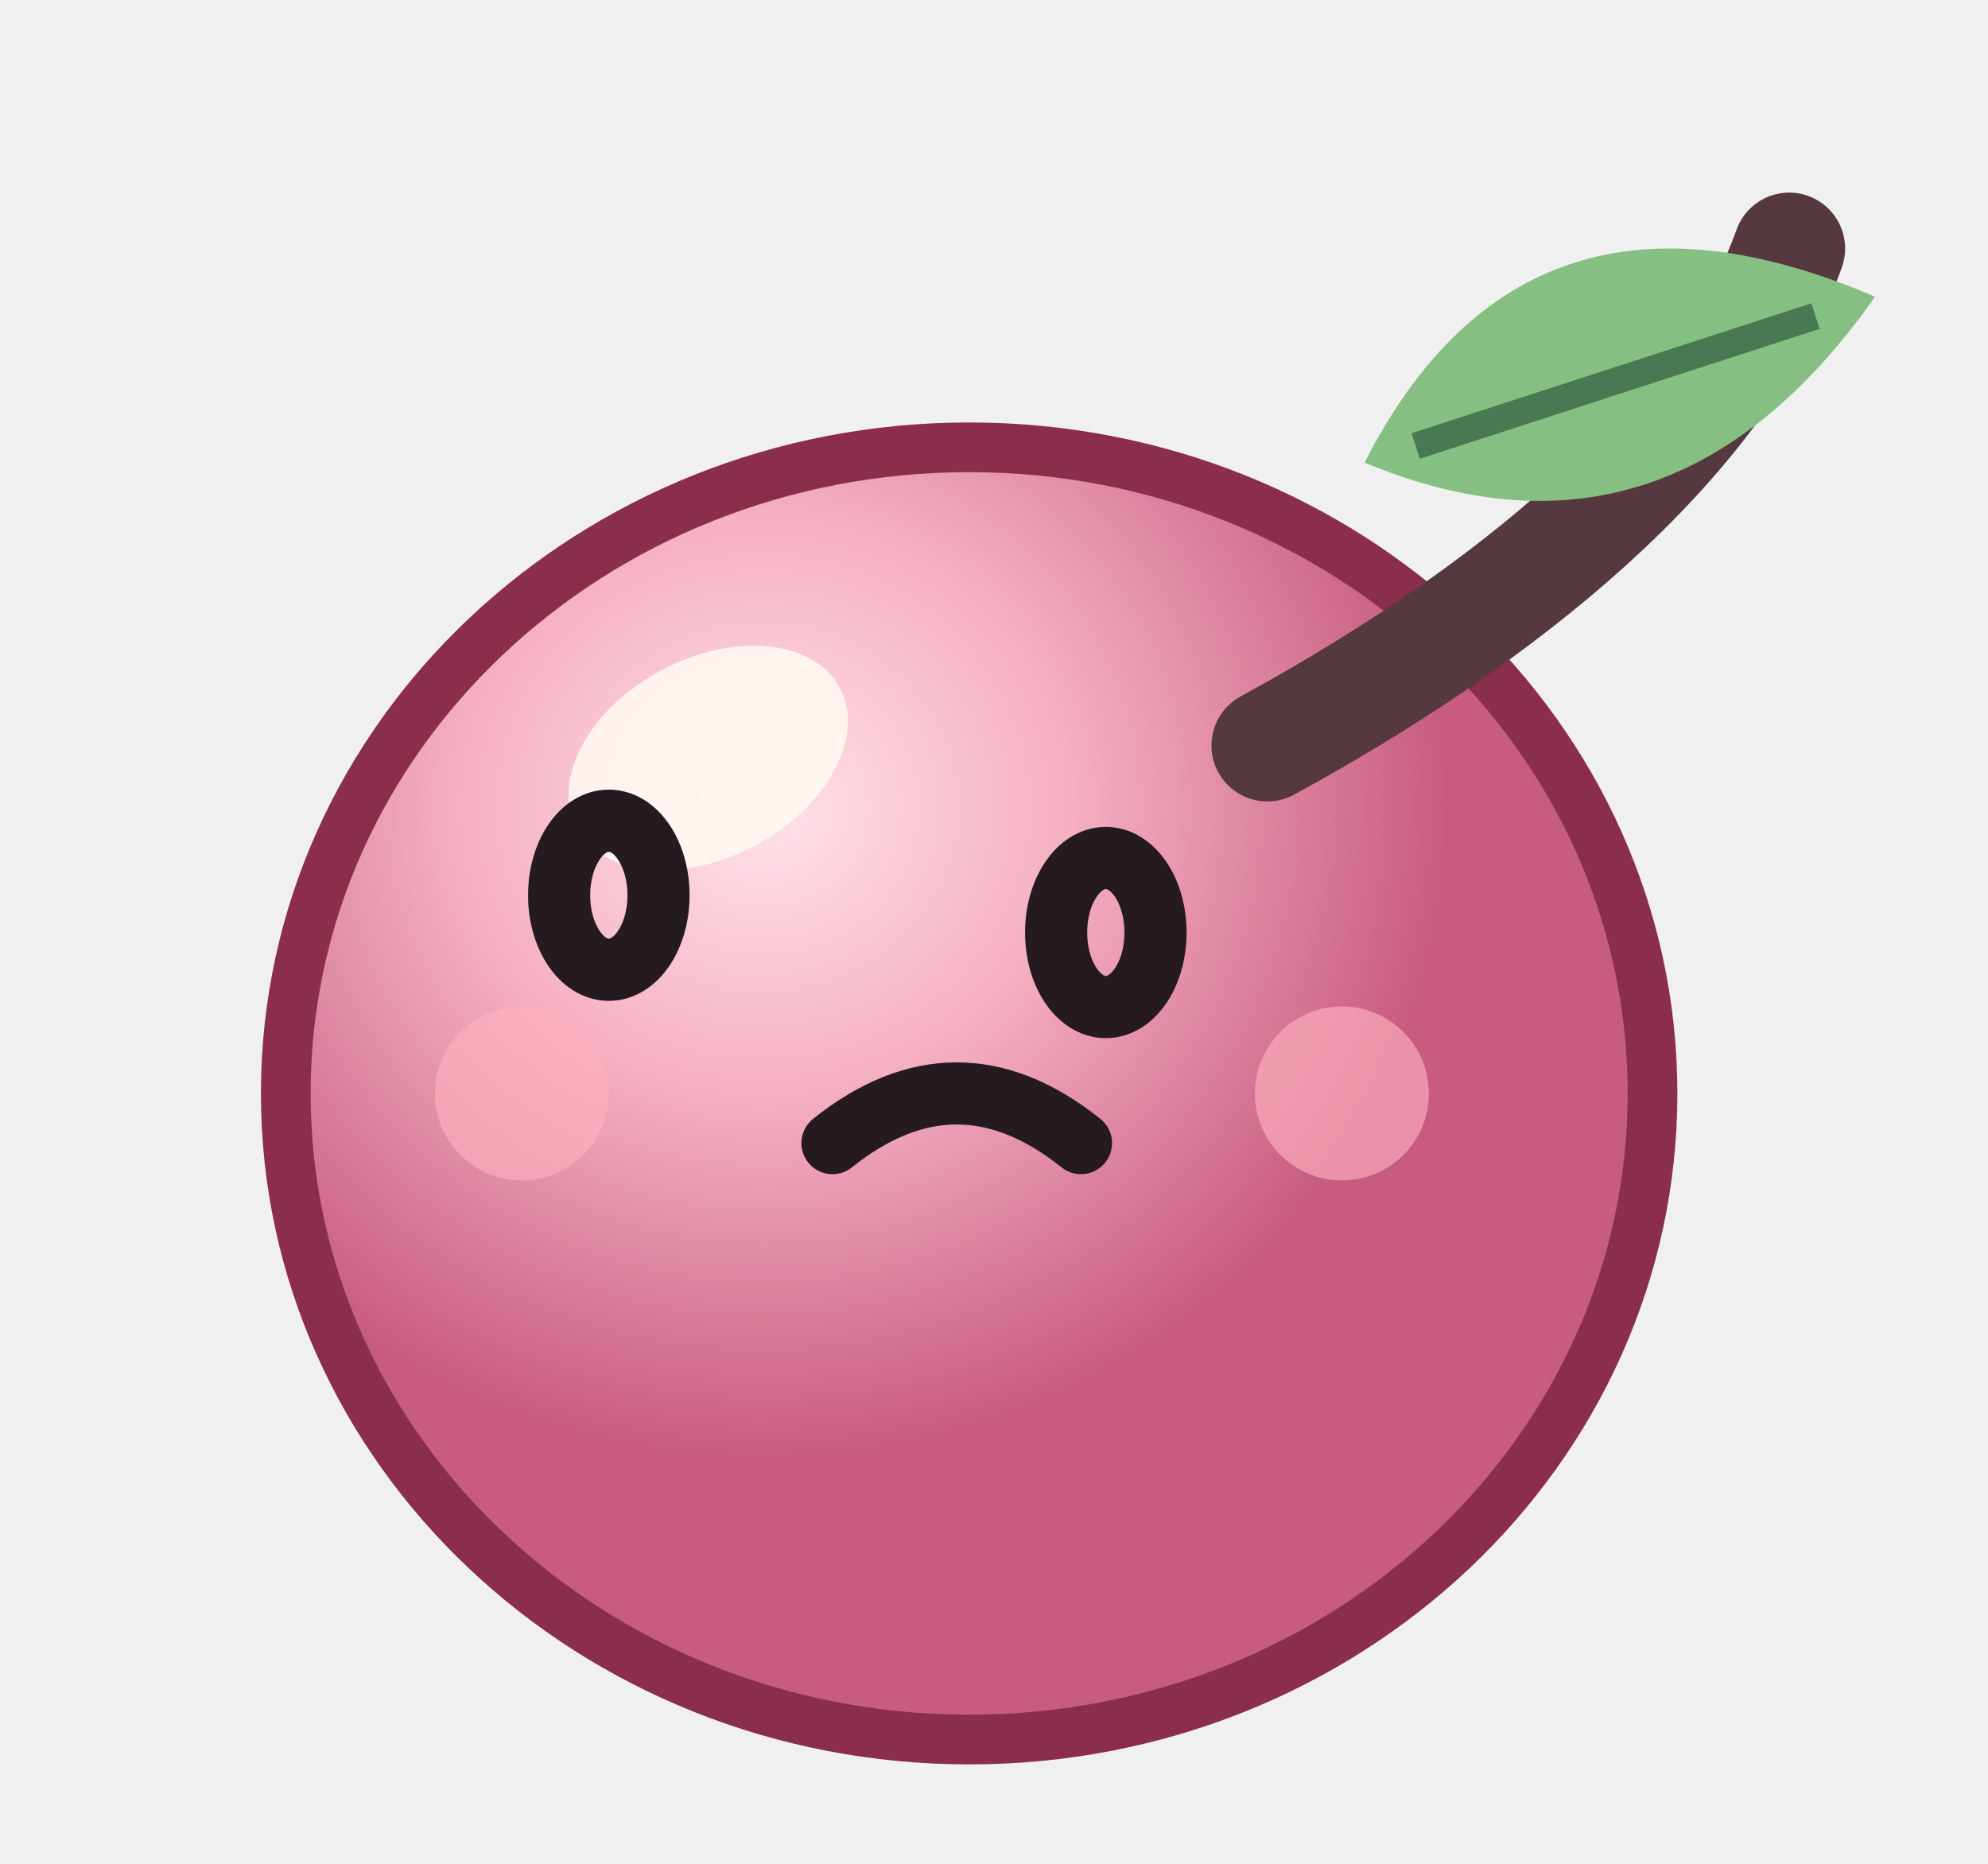
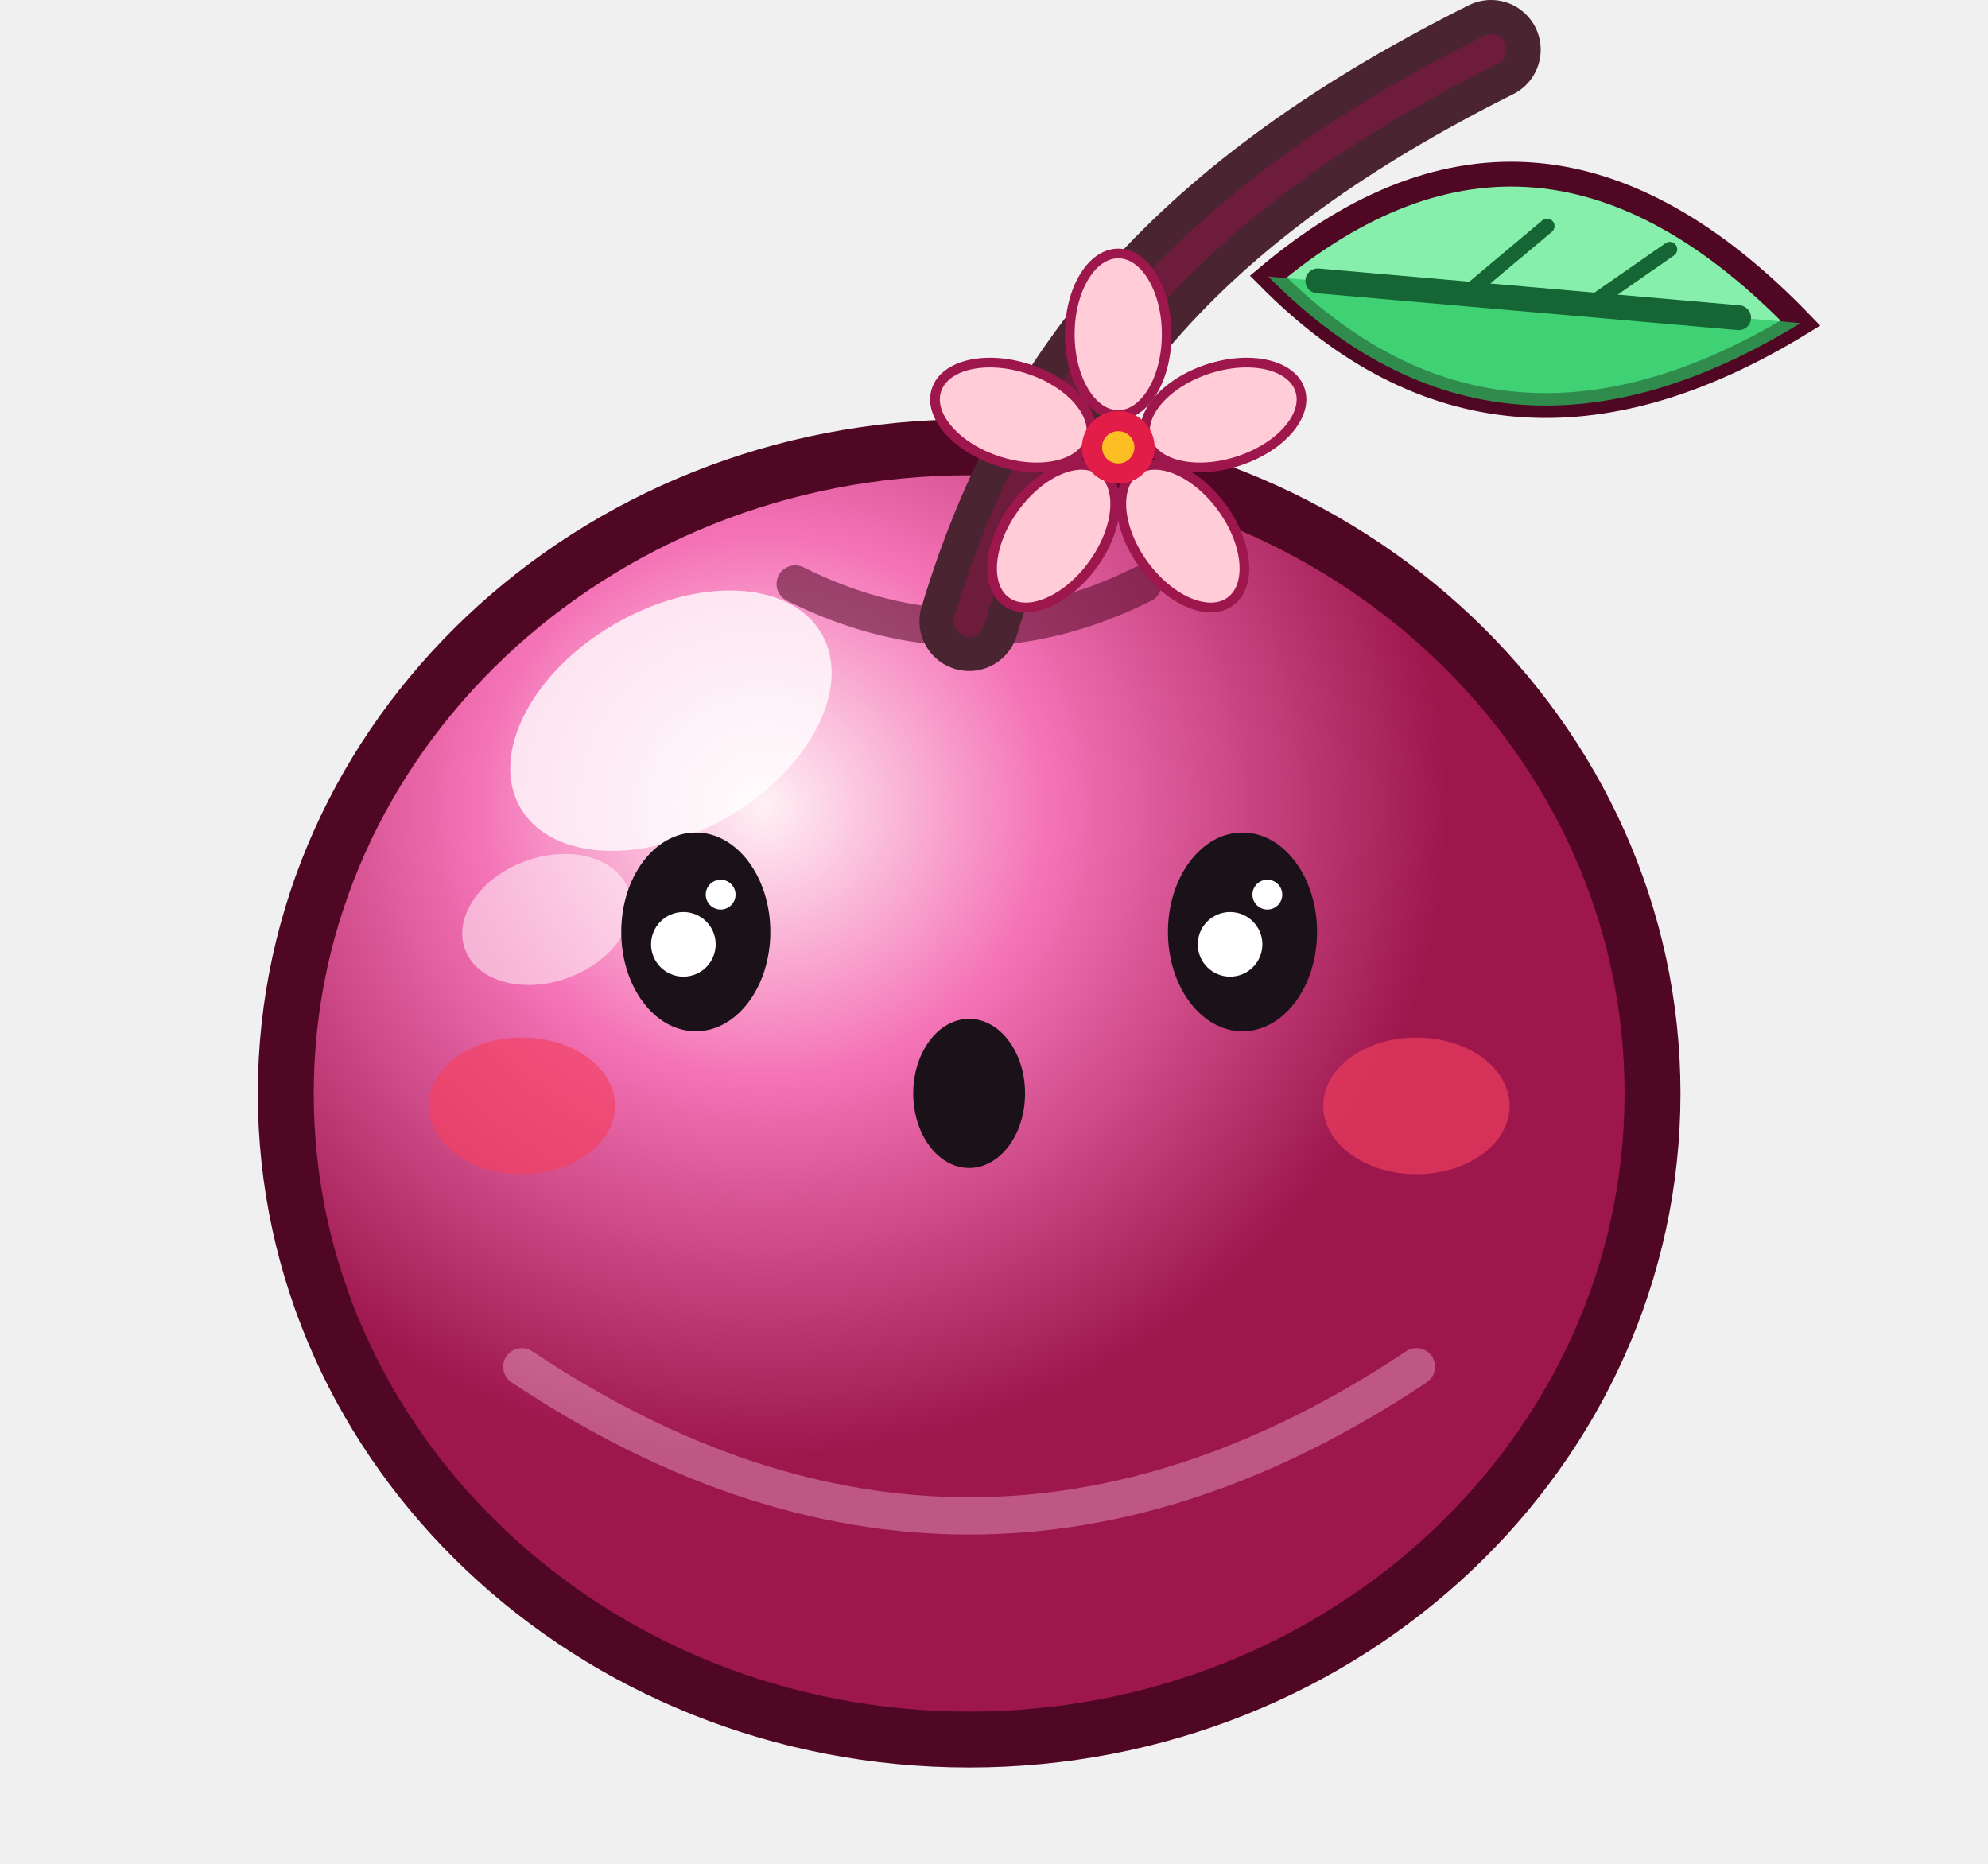
<svg xmlns="http://www.w3.org/2000/svg" width="160" height="150" viewBox="0 0 160 150">
  <defs>
-     <radialGradient id="g" cx="35%" cy="28%">
-       <stop offset="0" stop-color="#FFE3EA" />
-       <stop offset=".45" stop-color="#F5AFC1" />
-       <stop offset="1" stop-color="#C75C80" />
+     <radialGradient id="cherry_grad" cx="35%" cy="28%">
+       <stop offset="0%" stop-color="#FFF1F5" />
+       <stop offset="42%" stop-color="#F472B6" />
+       <stop offset="100%" stop-color="#9D174D" />
    </radialGradient>
  </defs>
-   <ellipse cx="78" cy="88" rx="55" ry="52" fill="url(#g)" stroke="#8A2E4C" stroke-width="4" />
-   <ellipse cx="57" cy="61" rx="12" ry="8" fill="#FFF8F2" opacity=".88" transform="rotate(-28 57 61)" />
-   <path d="M102 60 C124 48 139 34 144 20" fill="none" stroke="#56383F" stroke-width="9" stroke-linecap="round" />
-   <path d="M 108.84 31 Q 129 10.84 152.04 31 Q 129 48.28 108.84 31 Z" fill="#86BF82" transform="rotate(-18 129 31)" />
-   <path d="M 113.16 31 L 147.0 31" stroke="#28533A" stroke-width="2.16" opacity=".65" transform="rotate(-18 129 31)" />
-   <path d="M53 72 a4 6 0 1 0 0 .1" stroke="#251A20" stroke-width="5" fill="none" stroke-linecap="round" />
-   <path d="M93 75 a4 6 0 1 0 0 .1" stroke="#251A20" stroke-width="5" fill="none" stroke-linecap="round" />
-   <path d="M67 92 q10 -8 20 0" stroke="#251A20" stroke-width="5" fill="none" stroke-linecap="round" />
-   <circle cx="42" cy="88" r="7" fill="#FFAFC0" opacity=".65" />
-   <circle cx="108" cy="88" r="7" fill="#FFAFC0" opacity=".65" />
+   <ellipse cx="78" cy="88" rx="55" ry="52" fill="url(#cherry_grad)" stroke="#500724" stroke-width="4.5" />
+   <ellipse cx="54" cy="58" rx="14" ry="9" fill="#FFFFFF" opacity=".78" transform="rotate(-30 54 58)" />
+   <ellipse cx="44" cy="74" rx="7" ry="5" fill="#FFFFFF" opacity=".5" transform="rotate(-20 44 74)" />
+   <path d="M42 110 Q78 134 114 110" stroke="#FBCFE8" stroke-width="3" fill="none" opacity=".35" stroke-linecap="round" />
+   <path d="M64 47 Q78 54 92 47" stroke="#500724" stroke-width="3" fill="none" opacity=".55" stroke-linecap="round" />
+   <path d="M78 50 C84 30 96 16 120 4" fill="none" stroke="#4A2430" stroke-width="8" stroke-linecap="round" />
+   <path d="M78 50 C84 30 96 16 120 4" fill="none" stroke="#831843" stroke-width="2.5" opacity=".6" stroke-linecap="round" />
+   <g transform="rotate(5 122 24)">
+     <path d="M 102 24 Q 122 4 145 24 Q 122 41 102 24 Z" fill="#86EFAC" stroke="#500724" stroke-width="2" />
+     <path d="M 102 24 Q 122 41 145 24 Z" fill="#22C55E" opacity=".7" />
+     <line x1="106" y1="24" x2="140" y2="24" stroke="#166534" stroke-width="2" stroke-linecap="round" />
+     <line x1="118" y1="24" x2="124" y2="18" stroke="#166534" stroke-width="1.2" stroke-linecap="round" />
+     <line x1="128" y1="24" x2="134" y2="19" stroke="#166534" stroke-width="1.2" stroke-linecap="round" />
+   </g>
+   <g transform="translate(90, 36) scale(0.65)">
+     <ellipse cx="0" cy="-14" rx="6" ry="10" fill="#FFCCD7" stroke="#9D174D" stroke-width="1.2" />
+     <ellipse cx="13" cy="-4" rx="6" ry="10" fill="#FFCCD7" stroke="#9D174D" stroke-width="1.2" transform="rotate(72 13 -4)" />
+     <ellipse cx="8" cy="11" rx="6" ry="10" fill="#FFCCD7" stroke="#9D174D" stroke-width="1.2" transform="rotate(144 8 11)" />
+     <ellipse cx="-8" cy="11" rx="6" ry="10" fill="#FFCCD7" stroke="#9D174D" stroke-width="1.2" transform="rotate(216 -8 11)" />
+     <ellipse cx="-13" cy="-4" rx="6" ry="10" fill="#FFCCD7" stroke="#9D174D" stroke-width="1.2" transform="rotate(288 -13 -4)" />
+     <circle cx="0" cy="0" r="4.5" fill="#E11D48" />
+     <circle cx="0" cy="0" r="2" fill="#FBBF24" />
+   </g>
+   <ellipse cx="56" cy="75" rx="6" ry="8" fill="#1A1218" />
+   <circle cx="55" cy="76" r="2.6" fill="#FFFFFF" />
+   <circle cx="58" cy="72" r="1.2" fill="#FFFFFF" />
+   <ellipse cx="100" cy="75" rx="6" ry="8" fill="#1A1218" />
+   <circle cx="99" cy="76" r="2.6" fill="#FFFFFF" />
+   <circle cx="102" cy="72" r="1.2" fill="#FFFFFF" />
+   <ellipse cx="78" cy="88" rx="4.5" ry="6" fill="#1A1218" />
+   <ellipse cx="42" cy="89" rx="7.5" ry="5.5" fill="#F43F5E" opacity=".65" />
+   <ellipse cx="114" cy="89" rx="7.5" ry="5.5" fill="#F43F5E" opacity=".65" />
</svg>
